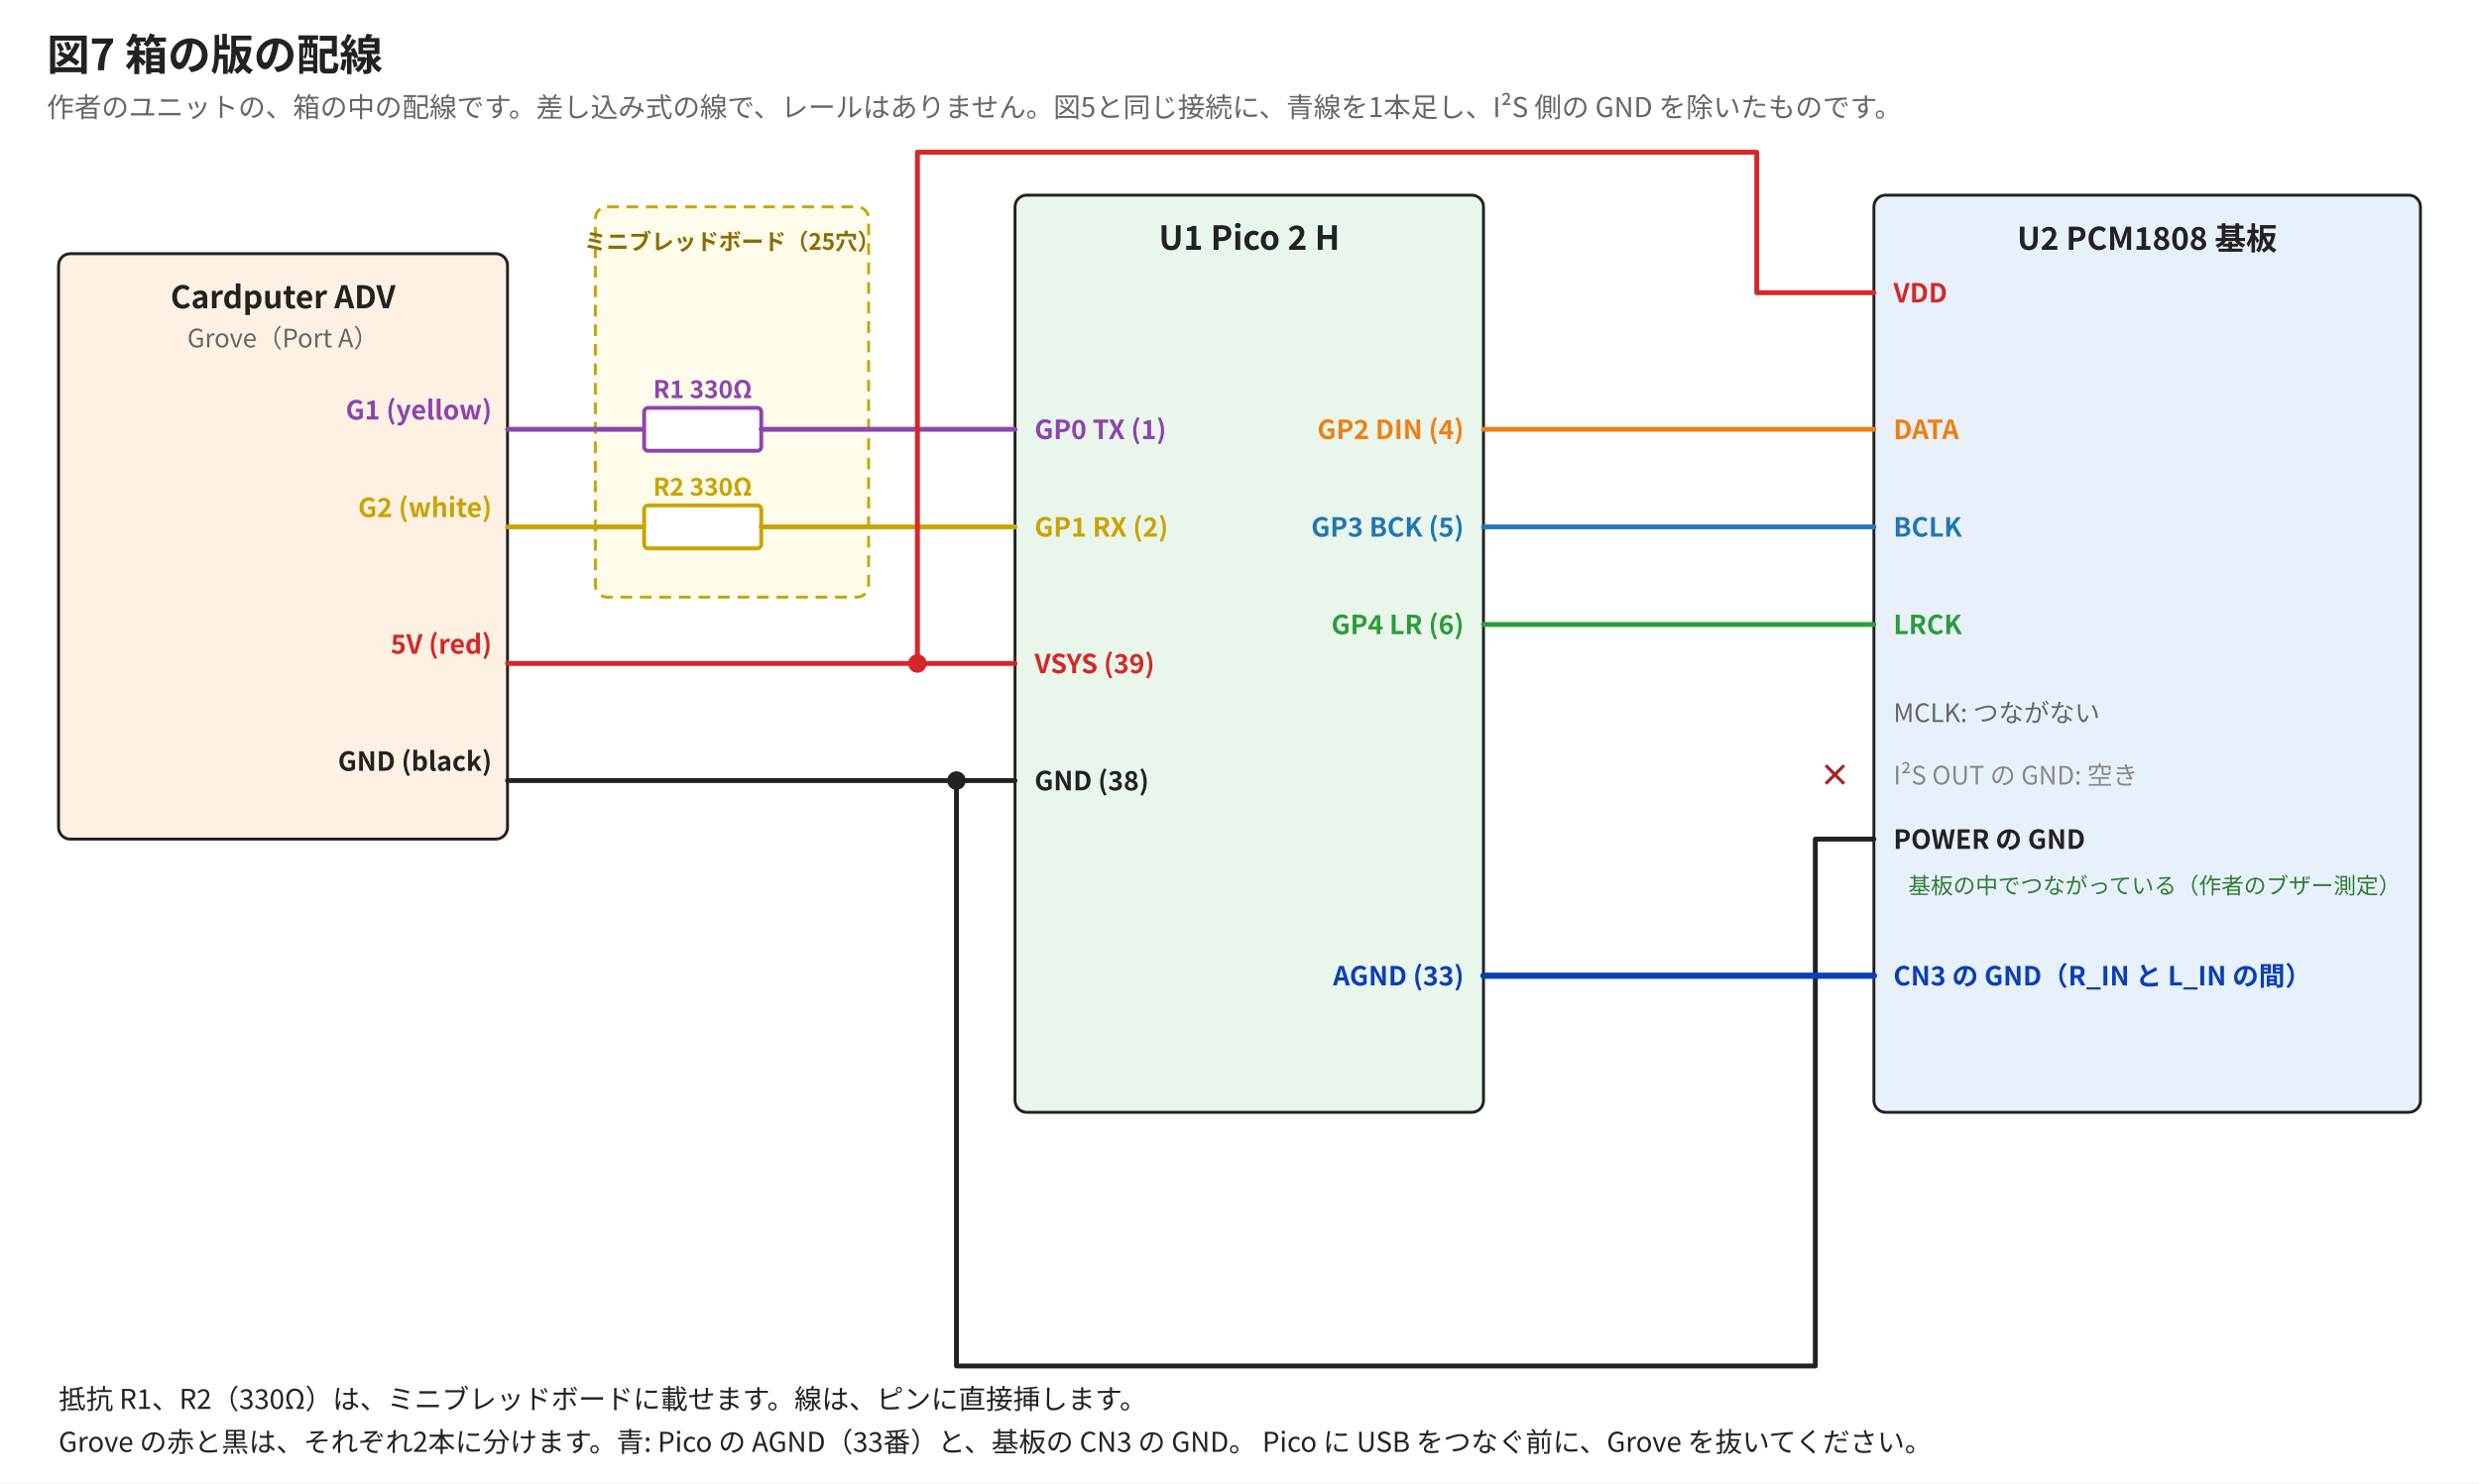
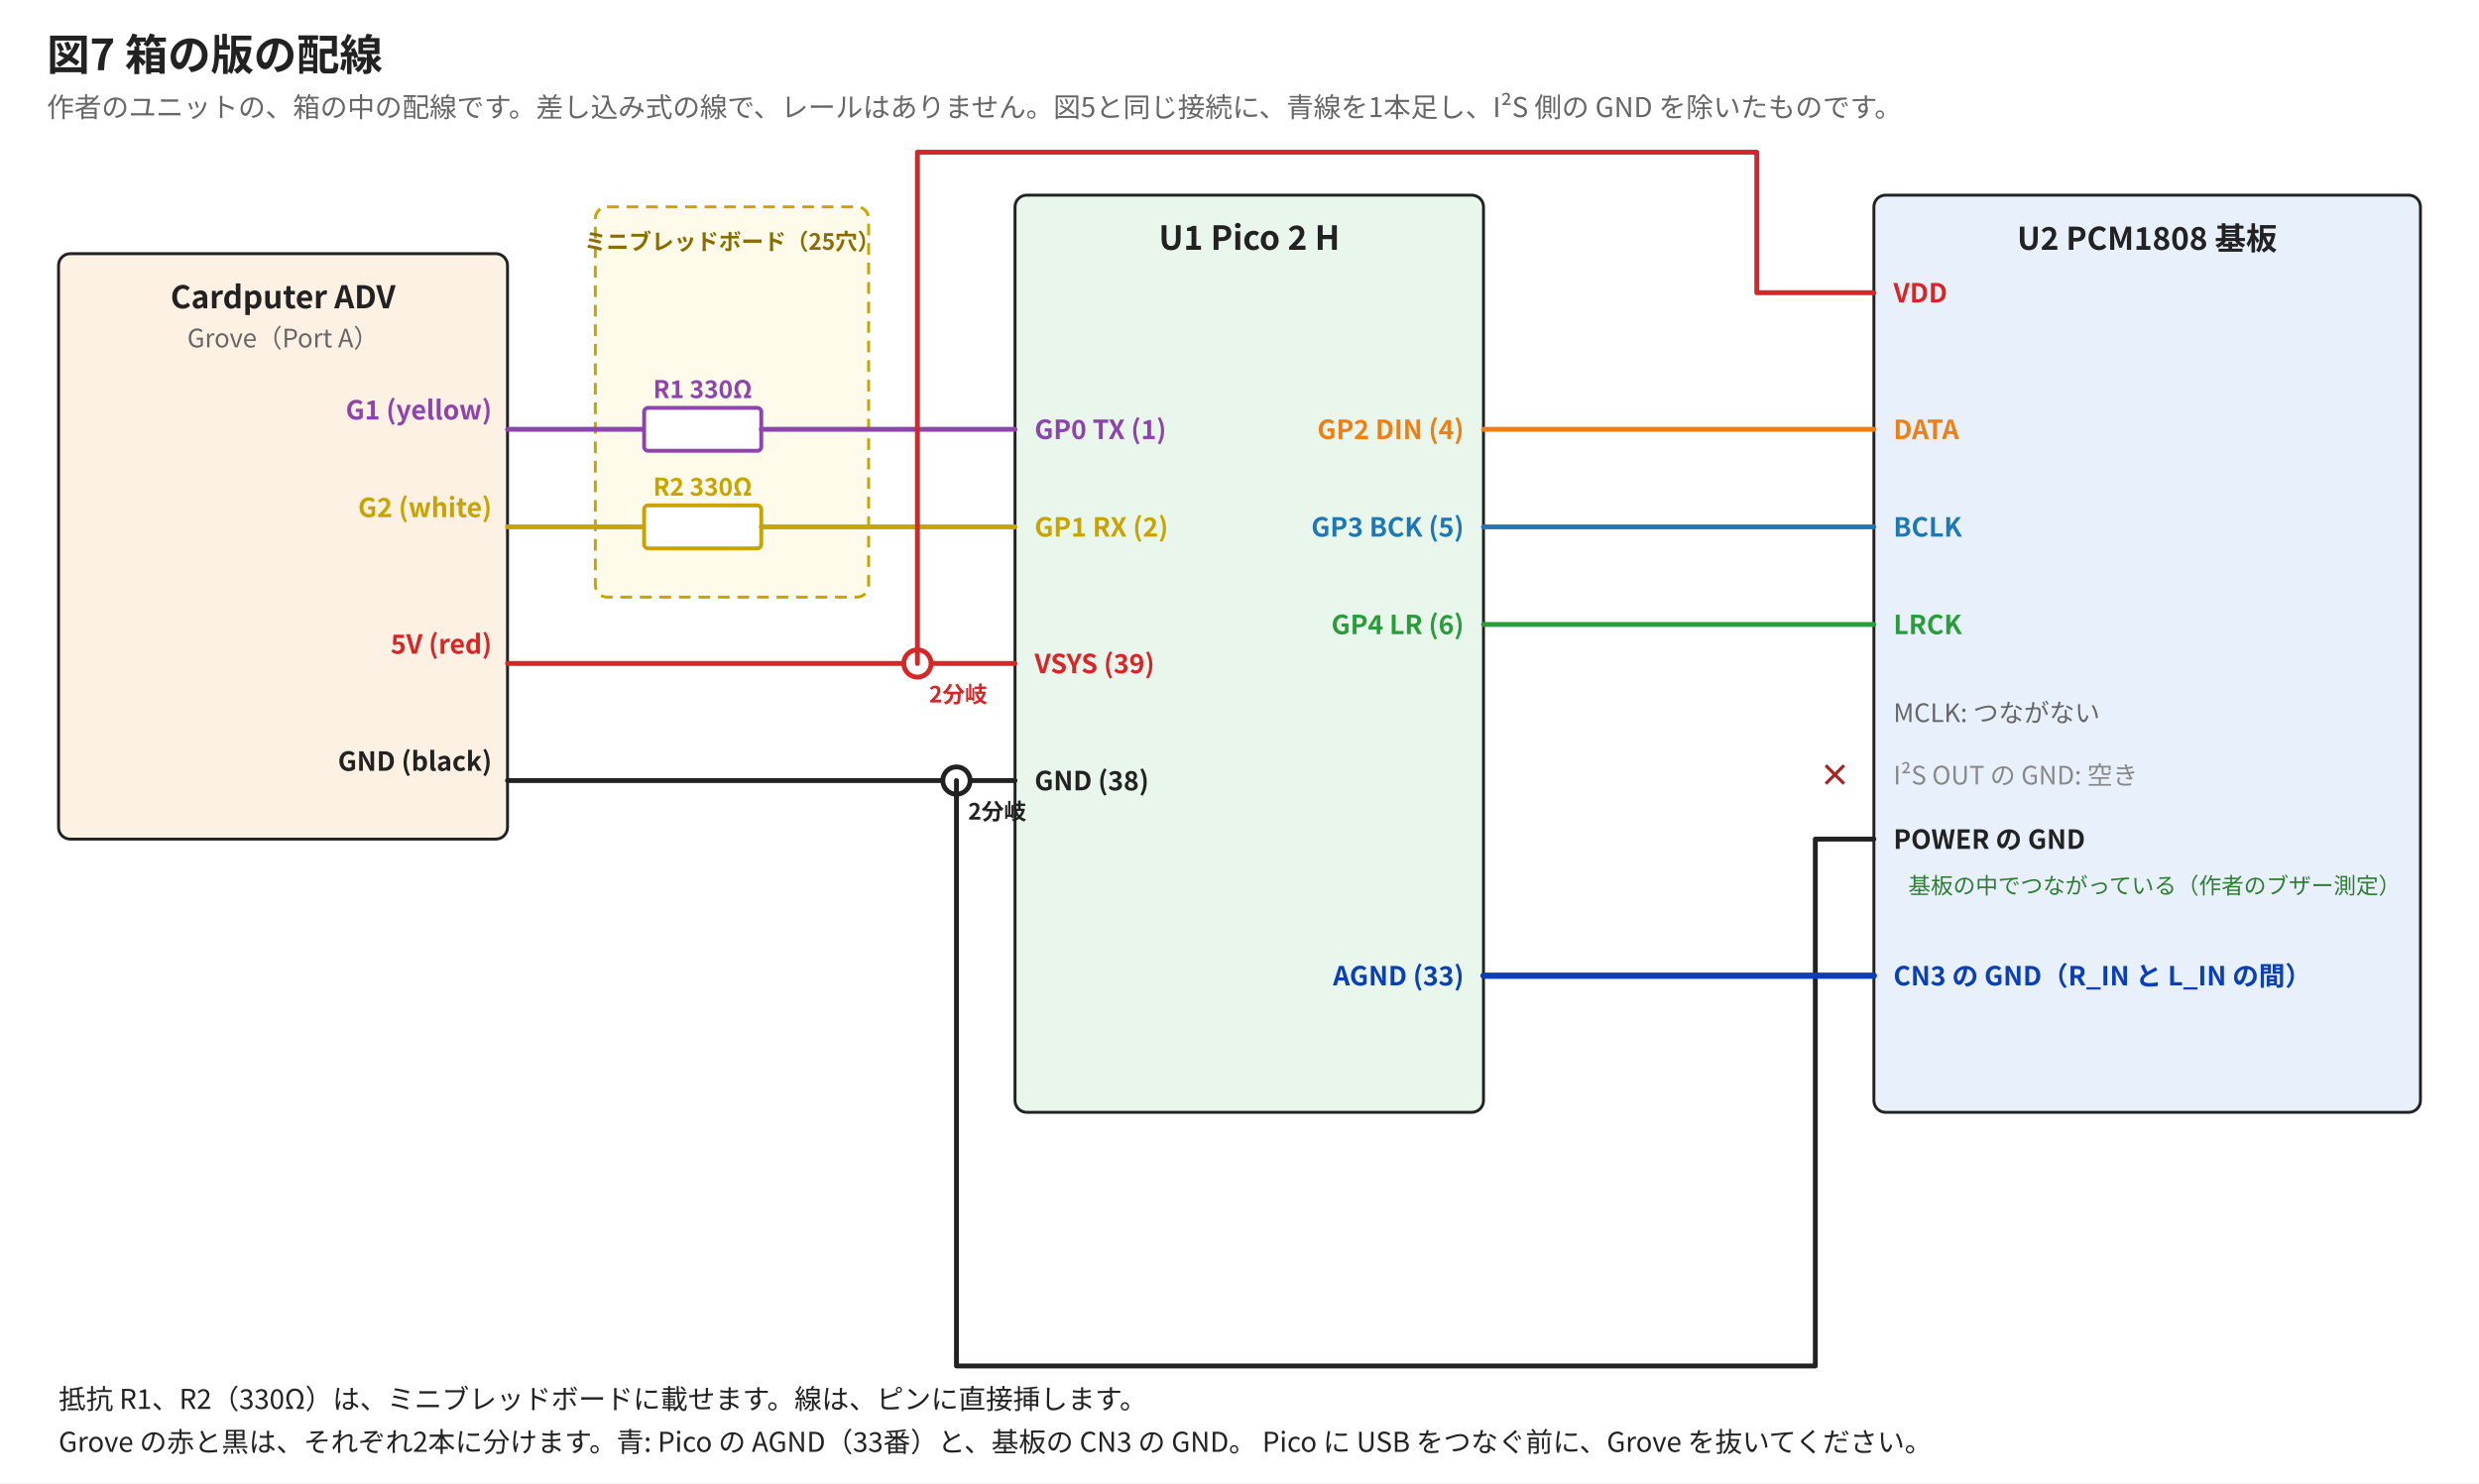
<svg xmlns="http://www.w3.org/2000/svg" viewBox="0 0 1270 760" width="1270" height="760" font-family="'Hiragino Sans','Hiragino Kaku Gothic ProN','Noto Sans CJK JP','Noto Sans JP','Yu Gothic',Meiryo,sans-serif">
  <rect width="1270" height="760" fill="#ffffff" />
  <text x="24" y="36" font-size="22" fill="#222" font-weight="700">図7  箱の版の配線</text>
  <text x="24" y="60" font-size="14" fill="#666">作者のユニットの、箱の中の配線です。差し込み式の線で、レールはありません。図5と同じ接続に、青線を1本足し、I²S 側の GND を除いたものです。</text>
  <rect x="30" y="130" width="230" height="300" rx="6" fill="#fdf1e3" stroke="#222" stroke-width="1.5" />
  <text x="145" y="158" font-size="16" fill="#222" text-anchor="middle" font-weight="700">Cardputer ADV</text>
  <text x="145" y="178" font-size="13" fill="#666" text-anchor="middle" font-weight="400">Grove（Port A）</text>
  <rect x="305" y="106" width="140" height="200" rx="6" fill="#fffbea" stroke="#c9a400" stroke-width="1.5" stroke-dasharray="6 4" />
  <text x="375" y="128" font-size="11.5" fill="#8a6d00" text-anchor="middle" font-weight="700">ミニブレッドボード（25穴）</text>
  <rect x="520" y="100" width="240" height="470" rx="6" fill="#e9f6ec" stroke="#222" stroke-width="1.5" />
  <text x="640" y="128" font-size="17" fill="#222" text-anchor="middle" font-weight="700">U1  Pico 2 H</text>
  <rect x="960" y="100" width="280" height="470" rx="6" fill="#e8f1fb" stroke="#222" stroke-width="1.5" />
  <text x="1100" y="128" font-size="16" fill="#222" text-anchor="middle" font-weight="700">U2  PCM1808 基板</text>
  <text x="252" y="215" font-size="13.5" fill="#8e44ad" text-anchor="end" font-weight="700">G1 (yellow)</text>
  <path d="M260 220 L330 220" fill="none" stroke="#8e44ad" stroke-width="2.5" stroke-linecap="round" stroke-linejoin="round" />
  <rect x="330" y="209" width="60" height="22" rx="2" fill="#fff" stroke="#8e44ad" stroke-width="2" />
  <text x="360" y="204" font-size="12.5" fill="#8e44ad" text-anchor="middle" font-weight="700">R1 330Ω</text>
  <path d="M390 220 L520 220" fill="none" stroke="#8e44ad" stroke-width="2.5" stroke-linecap="round" stroke-linejoin="round" />
  <text x="530" y="225" font-size="13.5" fill="#8e44ad" text-anchor="start" font-weight="700">GP0 TX (1)</text>
  <text x="252" y="265" font-size="13.5" fill="#c9a400" text-anchor="end" font-weight="700">G2 (white)</text>
  <path d="M260 270 L330 270" fill="none" stroke="#c9a400" stroke-width="2.5" stroke-linecap="round" stroke-linejoin="round" />
  <rect x="330" y="259" width="60" height="22" rx="2" fill="#fff" stroke="#c9a400" stroke-width="2" />
  <text x="360" y="254" font-size="12.5" fill="#c9a400" text-anchor="middle" font-weight="700">R2 330Ω</text>
  <path d="M390 270 L520 270" fill="none" stroke="#c9a400" stroke-width="2.5" stroke-linecap="round" stroke-linejoin="round" />
  <text x="530" y="275" font-size="13.5" fill="#c9a400" text-anchor="start" font-weight="700">GP1 RX (2)</text>
  <text x="252" y="335" font-size="13.5" fill="#d62728" text-anchor="end" font-weight="700">5V (red)</text>
  <path d="M260 340 L520 340" fill="none" stroke="#d62728" stroke-width="2.5" stroke-linecap="round" stroke-linejoin="round" />
  <text x="530" y="345" font-size="13.5" fill="#d62728" text-anchor="start" font-weight="700">VSYS (39)</text>
-   <circle cx="470" cy="340" r="4" fill="#d62728" stroke="#d62728" stroke-width="1.5" />
+   <circle cx="470" cy="340" r="7" fill="#fff" stroke="#d62728" stroke-width="2.5" />
+   <text x="476" y="360" font-size="11.5" fill="#d62728" text-anchor="start" font-weight="700">2分岐</text>
  <path d="M470 340 L470 78 L900 78 L900 150 L960 150" fill="none" stroke="#d62728" stroke-width="2.5" stroke-linecap="round" stroke-linejoin="round" />
  <text x="970" y="155" font-size="13.5" fill="#d62728" text-anchor="start" font-weight="700">VDD</text>
  <text x="252" y="395" font-size="13.5" fill="#222222" text-anchor="end" font-weight="700">GND (black)</text>
  <path d="M260 400 L520 400" fill="none" stroke="#222222" stroke-width="2.5" stroke-linecap="round" stroke-linejoin="round" />
  <text x="530" y="405" font-size="13.5" fill="#222222" text-anchor="start" font-weight="700">GND (38)</text>
-   <circle cx="490" cy="400" r="4" fill="#222222" stroke="#222222" stroke-width="1.5" />
+   <circle cx="490" cy="400" r="7" fill="#fff" stroke="#222222" stroke-width="2.5" />
+   <text x="496" y="420" font-size="11.5" fill="#222222" text-anchor="start" font-weight="700">2分岐</text>
  <path d="M490 400 L490 700 L930 700 L930 430 L960 430" fill="none" stroke="#222222" stroke-width="2.5" stroke-linecap="round" stroke-linejoin="round" />
  <text x="970" y="435" font-size="13.5" fill="#222222" text-anchor="start" font-weight="700">POWER の GND</text>
  <text x="750" y="225" font-size="13.5" fill="#f07f13" text-anchor="end" font-weight="700">GP2 DIN (4)</text>
  <path d="M760 220 L960 220" fill="none" stroke="#f07f13" stroke-width="2.5" stroke-linecap="round" stroke-linejoin="round" />
  <text x="970" y="225" font-size="13.5" fill="#f07f13" text-anchor="start" font-weight="700">DATA</text>
  <text x="750" y="275" font-size="13.5" fill="#1f77b4" text-anchor="end" font-weight="700">GP3 BCK (5)</text>
  <path d="M760 270 L960 270" fill="none" stroke="#1f77b4" stroke-width="2.5" stroke-linecap="round" stroke-linejoin="round" />
  <text x="970" y="275" font-size="13.5" fill="#1f77b4" text-anchor="start" font-weight="700">BCLK</text>
  <text x="750" y="325" font-size="13.5" fill="#2a9d3a" text-anchor="end" font-weight="700">GP4 LR (6)</text>
  <path d="M760 320 L960 320" fill="none" stroke="#2a9d3a" stroke-width="2.5" stroke-linecap="round" stroke-linejoin="round" />
  <text x="970" y="325" font-size="13.5" fill="#2a9d3a" text-anchor="start" font-weight="700">LRCK</text>
  <text x="970" y="370" font-size="13" fill="#666" text-anchor="start" font-weight="400">MCLK: つながない</text>
  <text x="970" y="402" font-size="13" fill="#888" text-anchor="start" font-weight="400">I²S OUT の GND: 空き</text>
  <text x="948" y="403" font-size="16" fill="#aa2222" text-anchor="end" font-weight="700">×</text>
  <text x="1230" y="458" font-size="11.5" fill="#2e7d32" text-anchor="end" font-weight="400">基板の中でつながっている（作者のブザー測定）</text>
  <text x="750" y="505" font-size="13.5" fill="#0b3fb8" text-anchor="end" font-weight="700">AGND (33)</text>
  <path d="M760 500 L960 500" fill="none" stroke="#0b3fb8" stroke-width="3.2" stroke-linecap="round" stroke-linejoin="round" />
  <text x="970" y="505" font-size="13.5" fill="#0b3fb8" text-anchor="start" font-weight="700">CN3 の GND（R_IN と L_IN の間）</text>
  <text x="30" y="722" font-size="14" fill="#222" text-anchor="start" font-weight="400">抵抗 R1、R2（330Ω）は、ミニブレッドボードに載せます。線は、ピンに直接挿します。</text>
  <text x="30" y="744" font-size="14" fill="#222" text-anchor="start" font-weight="400">Grove の赤と黒は、それぞれ2本に分けます。青: Pico の AGND（33番）と、基板の CN3 の GND。  Pico に USB をつなぐ前に、Grove を抜いてください。</text>
</svg>
